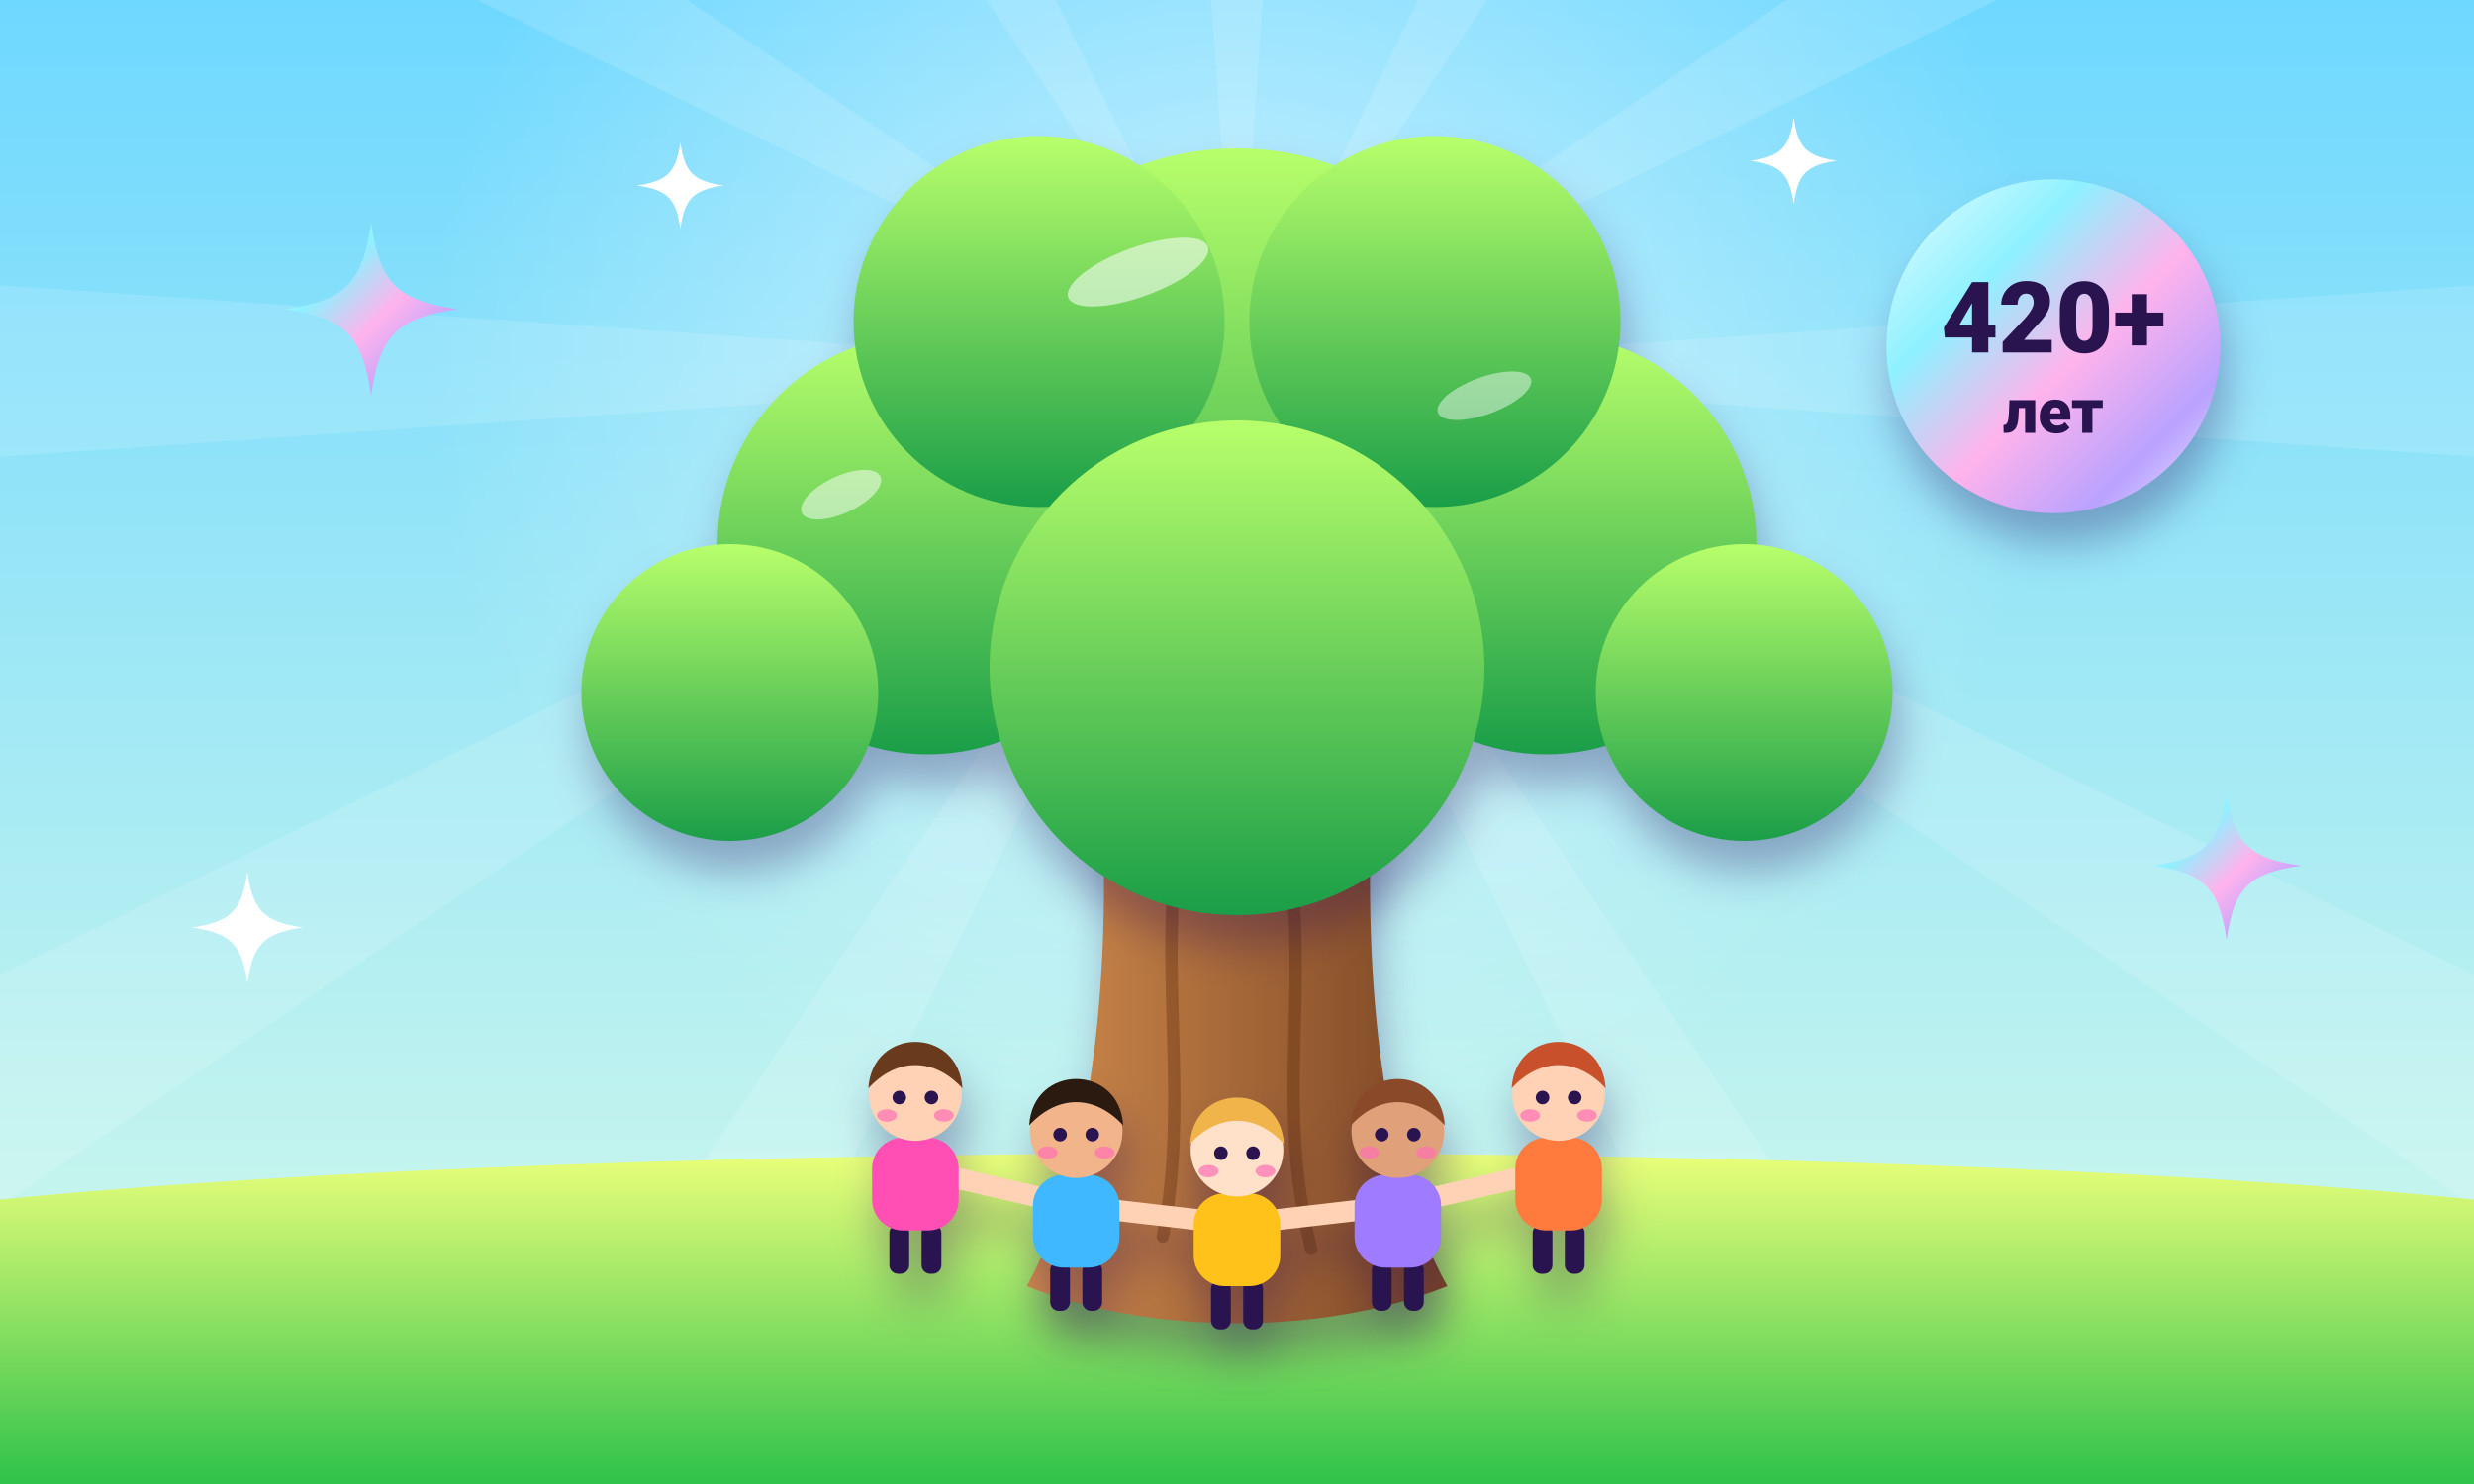
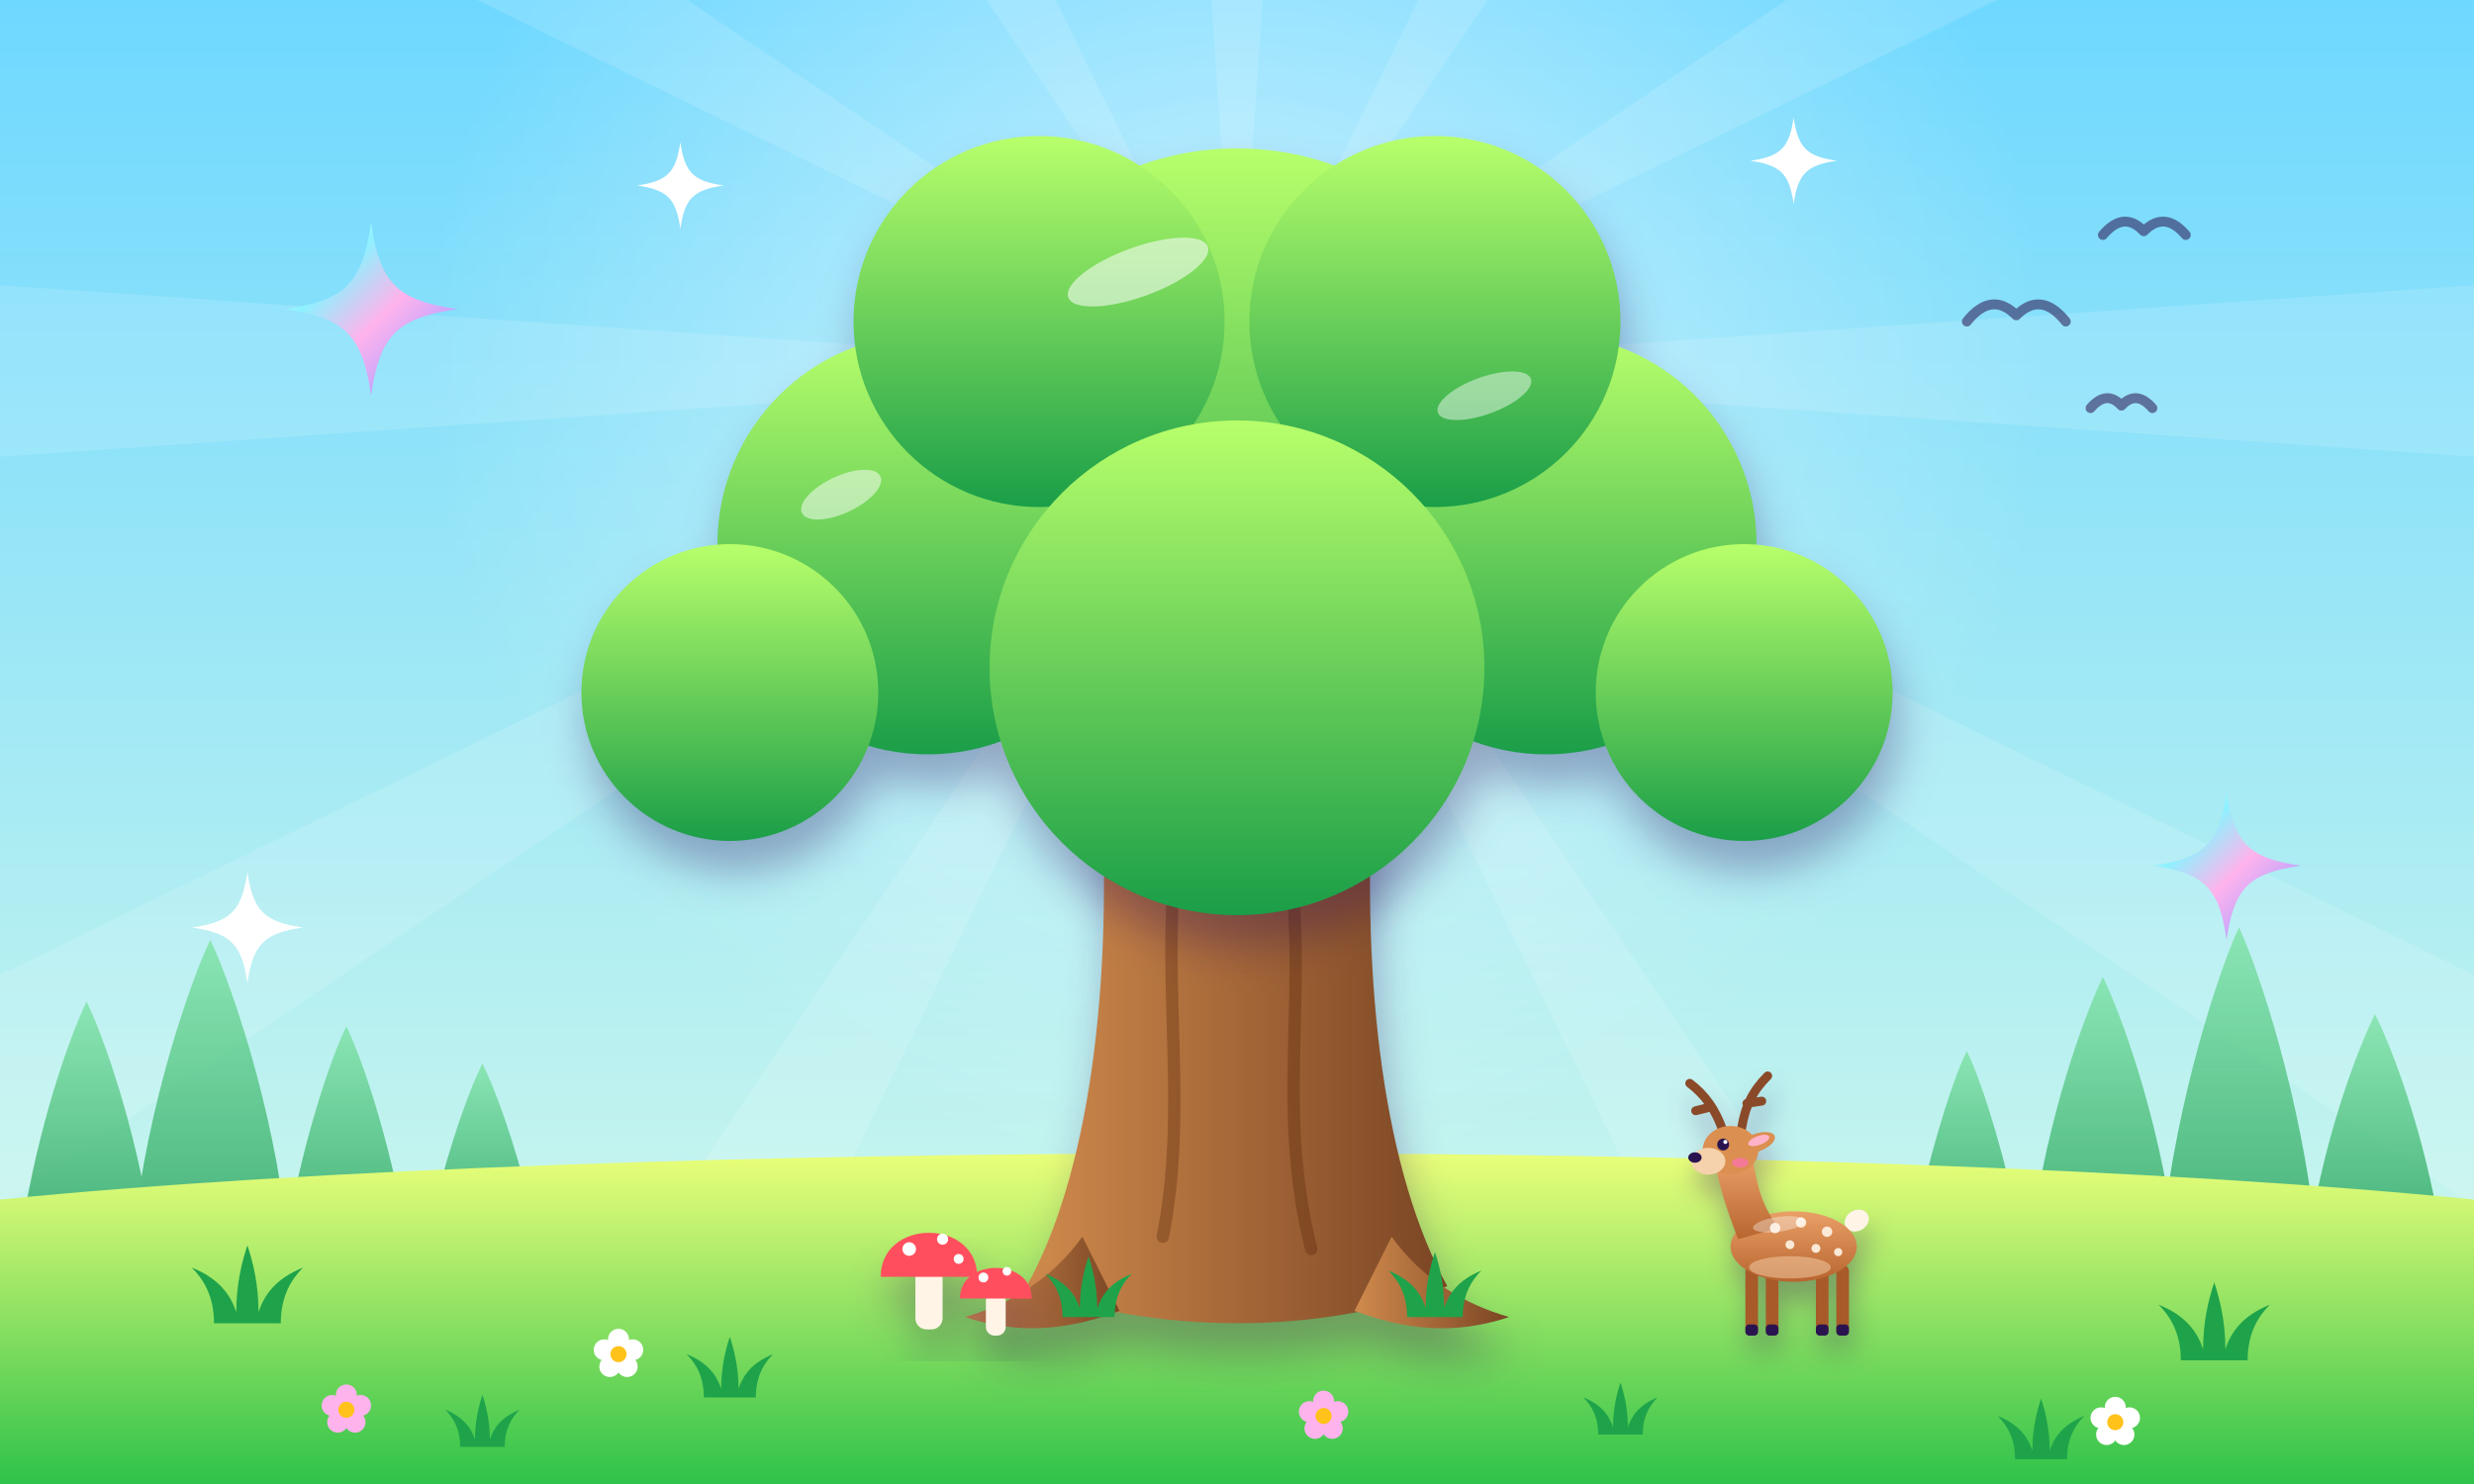
<svg xmlns="http://www.w3.org/2000/svg" viewBox="0 0 400 240">
  <defs>
    <linearGradient id="bg" x1="0" y1="0" x2="0" y2="1">
      <stop offset="0" stop-color="#6FD8FF" />
      <stop offset="1" stop-color="#D9FBEA" />
    </linearGradient>
    <radialGradient id="glow" cx="0.5" cy="0.5" r="0.5">
      <stop offset="0" stop-color="#fff" stop-opacity="0.55" />
      <stop offset="1" stop-color="#fff" stop-opacity="0" />
    </radialGradient>
    <linearGradient id="lime" x1="0" y1="0" x2="0" y2="1">
      <stop offset="0" stop-color="#EAFF7A" />
      <stop offset="1" stop-color="#2FC24A" />
    </linearGradient>
    <linearGradient id="holo" x1="0" y1="0" x2="1" y2="1">
      <stop offset="0" stop-color="#E8FDFF" />
      <stop offset="0.3" stop-color="#8EF1FF" />
      <stop offset="0.55" stop-color="#FFB3EC" />
      <stop offset="0.8" stop-color="#B9A2FF" />
      <stop offset="1" stop-color="#F3EEFF" />
    </linearGradient>
    <filter id="st" x="-25%" y="-25%" width="150%" height="150%" color-interpolation-filters="sRGB">
      <feGaussianBlur in="SourceAlpha" stdDeviation="3.5" result="b" />
      <feOffset in="b" dx="1" dy="5" result="bo" />
      <feFlood flood-color="#2A0A5A" flood-opacity="0.32" />
      <feComposite in2="bo" operator="in" result="sh" />
      <feMerge>
        <feMergeNode in="sh" />
        <feMergeNode in="SourceGraphic" />
      </feMerge>
    </filter>
    <linearGradient id="crown" x1="0" y1="0" x2="0" y2="1">
      <stop offset="0" stop-color="#B8FF6B" />
      <stop offset="1" stop-color="#1A9E48" />
    </linearGradient>
    <linearGradient id="bark" x1="0" y1="0" x2="1" y2="0">
      <stop offset="0" stop-color="#D08A4C" />
      <stop offset="1" stop-color="#7A4524" />
+     </linearGradient>
+     <linearGradient id="pineFar" x1="0" y1="0" x2="0" y2="1">
+       <stop offset="0" stop-color="#7FE3A6" />
+       <stop offset="1" stop-color="#2FA862" />
+     </linearGradient>
+     <linearGradient id="fawn" x1="0" y1="0" x2="0" y2="1">
+       <stop offset="0" stop-color="#E9A066" />
+       <stop offset="1" stop-color="#B8652F" />
    </linearGradient>
  </defs>
  <rect width="400" height="240" fill="url(#bg)" />
  <g fill="#fff" opacity="0.13">
    <path d="M200 60 L719 24 L719 96Z" />
    <path d="M200 60 L667 288 L631 351Z" />
    <path d="M200 60 L491 491 L428 527Z" />
    <path d="M200 60 L236 579 L164 579Z" />
    <path d="M200 60 L-28 527 L-91 491Z" />
    <path d="M200 60 L-231 351 L-267 288Z" />
    <path d="M200 60 L-319 96 L-319 24Z" />
    <path d="M200 60 L-267 -168 L-231 -231Z" />
    <path d="M200 60 L-91 -371 L-28 -407Z" />
    <path d="M200 60 L164 -459 L236 -459Z" />
    <path d="M200 60 L428 -407 L491 -371Z" />
    <path d="M200 60 L631 -231 L667 -168Z" />
  </g>
  <circle cx="200" cy="60" r="130" fill="url(#glow)" />
+   <g fill="url(#pineFar)" opacity="0.8">
+     <path d="M4 196 C7 179 12 166 14 162 C16 166 21 179 24 196Z" />
+     <path d="M22 196 C25 174 32 156 34 152 C36 156 43 174 46 196Z" />
+     <path d="M47 196 C50 181 54 170 56 166 C58 170 62 181 65 196Z" />
+     <path d="M70 196 C73 184 76 176 78 172 C80 176 83 184 86 196Z" />
+     <path d="M310 196 C313 183 316 174 318 170 C320 174 323 183 326 196Z" />
+     <path d="M329 196 C332 177 338 162 340 158 C342 162 348 177 351 196Z" />
+     <path d="M350 196 C353 173 360 154 362 150 C364 154 371 173 374 196Z" />
+     <path d="M374 196 C377 180 382 168 384 164 C386 168 391 180 394 196Z" />
+   </g>
  <path d="M0 194 C100 184 300 184 400 194 V240 H0Z" fill="url(#lime)" />
  <g filter="url(#st)">
    <path d="M166 208 C176 190 180 160 178 126 L222 126 C220 160 224 190 234 208 C214 216 186 216 166 208 Z" fill="url(#bark)" />
+     <path d="M175 200 C170 207 163 211 156 213 C165 216 173 215 181 212Z" fill="url(#bark)" />
+     <path d="M225 200 C230 207 237 211 244 213 C235 216 227 215 219 212Z" fill="url(#bark)" />
  </g>
  <g stroke="rgba(90,40,10,0.35)" stroke-width="2" fill="none" stroke-linecap="round">
    <path d="M190 140 C188 160 192 180 188 200" />
    <path d="M208 136 C212 160 206 178 212 202" />
  </g>
  <g filter="url(#st)">
    <circle cx="200" cy="70" r="46" fill="url(#crown)" />
    <circle cx="150" cy="88" r="34" fill="url(#crown)" />
    <circle cx="250" cy="88" r="34" fill="url(#crown)" />
    <circle cx="168" cy="52" r="30" fill="url(#crown)" />
    <circle cx="232" cy="52" r="30" fill="url(#crown)" />
    <circle cx="118" cy="112" r="24" fill="url(#crown)" />
    <circle cx="282" cy="112" r="24" fill="url(#crown)" />
    <circle cx="200" cy="108" r="40" fill="url(#crown)" />
  </g>
  <ellipse cx="184" cy="44" rx="12" ry="4" transform="rotate(-20 184 44)" fill="#fff" opacity="0.55" />
  <ellipse cx="136" cy="80" rx="7" ry="3" transform="rotate(-25 136 80)" fill="#fff" opacity="0.5" />
  <ellipse cx="240" cy="64" rx="8" ry="3" transform="rotate(-20 240 64)" fill="#fff" opacity="0.45" />
+   <g fill="#1FA34A">
+     <path d="M-6 0 C-6 -5 -8 -8 -10 -10 C-5 -8 -3 -5 -2 -2 C-2 -7 -1 -11 0 -14 C1 -11 2 -7 2 -2 C3 -5 5 -8 10 -10 C8 -8 6 -5 6 0Z" transform="translate(176 213) scale(0.7)" />
+     <path d="M-6 0 C-6 -5 -8 -8 -10 -10 C-5 -8 -3 -5 -2 -2 C-2 -7 -1 -11 0 -14 C1 -11 2 -7 2 -2 C3 -5 5 -8 10 -10 C8 -8 6 -5 6 0Z" transform="translate(232 213) scale(0.75)" />
+     <path d="M-6 0 C-6 -5 -8 -8 -10 -10 C-5 -8 -3 -5 -2 -2 C-2 -7 -1 -11 0 -14 C1 -11 2 -7 2 -2 C3 -5 5 -8 10 -10 C8 -8 6 -5 6 0Z" transform="translate(40 214) scale(0.9)" />
+     <path d="M-6 0 C-6 -5 -8 -8 -10 -10 C-5 -8 -3 -5 -2 -2 C-2 -7 -1 -11 0 -14 C1 -11 2 -7 2 -2 C3 -5 5 -8 10 -10 C8 -8 6 -5 6 0Z" transform="translate(118 226) scale(0.7)" />
+     <path d="M-6 0 C-6 -5 -8 -8 -10 -10 C-5 -8 -3 -5 -2 -2 C-2 -7 -1 -11 0 -14 C1 -11 2 -7 2 -2 C3 -5 5 -8 10 -10 C8 -8 6 -5 6 0Z" transform="translate(358 220) scale(0.9)" />
+     <path d="M-6 0 C-6 -5 -8 -8 -10 -10 C-5 -8 -3 -5 -2 -2 C-2 -7 -1 -11 0 -14 C1 -11 2 -7 2 -2 C3 -5 5 -8 10 -10 C8 -8 6 -5 6 0Z" transform="translate(262 232) scale(0.6)" />
+     <path d="M-6 0 C-6 -5 -8 -8 -10 -10 C-5 -8 -3 -5 -2 -2 C-2 -7 -1 -11 0 -14 C1 -11 2 -7 2 -2 C3 -5 5 -8 10 -10 C8 -8 6 -5 6 0Z" transform="translate(78 234) scale(0.6)" />
+     <path d="M-6 0 C-6 -5 -8 -8 -10 -10 C-5 -8 -3 -5 -2 -2 C-2 -7 -1 -11 0 -14 C1 -11 2 -7 2 -2 C3 -5 5 -8 10 -10 C8 -8 6 -5 6 0Z" transform="translate(330 236) scale(0.7)" />
+   </g>
  <g filter="url(#st)">
-     <path d="M148.0 189.0 L174.0 195.0 L200.0 198.0 L226.0 195.0 L252.0 189.0" stroke="#FFD2B5" stroke-width="3.4" fill="none" stroke-linecap="round" stroke-linejoin="round" />
-     <rect x="143.8" y="198.0" width="3.2" height="8" rx="1.4" fill="#2A1450" />
-     <rect x="149.0" y="198.0" width="3.2" height="8" rx="1.4" fill="#2A1450" />
-     <rect x="141.0" y="184.0" width="14" height="15" rx="5" fill="#FF4FB4" />
-     <circle cx="148.0" cy="177.0" r="7.5" fill="#FFD2B5" />
-     <path d="M140.4 176.0 C141.0 166.0 155.0 166.0 155.6 176.0 C151.0 171.0 145.0 171.0 140.4 176.0Z" fill="#6A3A1C" />
-     <rect x="169.8" y="204.0" width="3.2" height="8" rx="1.4" fill="#2A1450" />
-     <rect x="175.0" y="204.0" width="3.2" height="8" rx="1.4" fill="#2A1450" />
-     <rect x="167.0" y="190.0" width="14" height="15" rx="5" fill="#3FB8FF" />
-     <circle cx="174.0" cy="183.0" r="7.5" fill="#F2B48A" />
-     <path d="M166.4 182.0 C167.0 172.0 181.0 172.0 181.6 182.0 C177.0 177.0 171.0 177.0 166.4 182.0Z" fill="#2A1A10" />
-     <rect x="195.8" y="207.0" width="3.2" height="8" rx="1.4" fill="#2A1450" />
-     <rect x="201.0" y="207.0" width="3.2" height="8" rx="1.4" fill="#2A1450" />
-     <rect x="193.0" y="193.0" width="14" height="15" rx="5" fill="#FFC21A" />
-     <circle cx="200.0" cy="186.0" r="7.5" fill="#FFE0C8" />
-     <path d="M192.4 185.0 C193.0 175.0 207.0 175.0 207.6 185.0 C203.0 180.0 197.0 180.0 192.4 185.0Z" fill="#F0B44A" />
-     <rect x="221.8" y="204.0" width="3.2" height="8" rx="1.4" fill="#2A1450" />
-     <rect x="227.0" y="204.0" width="3.2" height="8" rx="1.4" fill="#2A1450" />
-     <rect x="219.0" y="190.0" width="14" height="15" rx="5" fill="#9F7BFF" />
-     <circle cx="226.0" cy="183.0" r="7.5" fill="#E0A07A" />
-     <path d="M218.4 182.0 C219.0 172.0 233.0 172.0 233.6 182.0 C229.0 177.0 223.0 177.0 218.4 182.0Z" fill="#8A4A2A" />
-     <rect x="247.8" y="198.0" width="3.2" height="8" rx="1.4" fill="#2A1450" />
-     <rect x="253.0" y="198.0" width="3.2" height="8" rx="1.4" fill="#2A1450" />
-     <rect x="245.0" y="184.0" width="14" height="15" rx="5" fill="#FF7A3D" />
-     <circle cx="252.0" cy="177.0" r="7.5" fill="#FFD2B5" />
-     <path d="M244.4 176.0 C245.0 166.0 259.0 166.0 259.6 176.0 C255.0 171.0 249.0 171.0 244.4 176.0Z" fill="#C8502A" />
-   </g>
-   <circle cx="145.4" cy="177.5" r="1.1" fill="#2A1450" />
-   <circle cx="150.6" cy="177.5" r="1.1" fill="#2A1450" />
-   <ellipse cx="143.4" cy="180.4" rx="1.6" ry="1" fill="#FF6FB5" opacity="0.7" />
-   <ellipse cx="152.6" cy="180.4" rx="1.6" ry="1" fill="#FF6FB5" opacity="0.7" />
-   <circle cx="171.4" cy="183.5" r="1.1" fill="#2A1450" />
-   <circle cx="176.6" cy="183.5" r="1.1" fill="#2A1450" />
-   <ellipse cx="169.4" cy="186.4" rx="1.6" ry="1" fill="#FF6FB5" opacity="0.7" />
-   <ellipse cx="178.6" cy="186.4" rx="1.6" ry="1" fill="#FF6FB5" opacity="0.7" />
-   <circle cx="197.4" cy="186.5" r="1.1" fill="#2A1450" />
-   <circle cx="202.6" cy="186.5" r="1.1" fill="#2A1450" />
-   <ellipse cx="195.4" cy="189.4" rx="1.6" ry="1" fill="#FF6FB5" opacity="0.7" />
-   <ellipse cx="204.6" cy="189.4" rx="1.6" ry="1" fill="#FF6FB5" opacity="0.7" />
-   <circle cx="223.4" cy="183.5" r="1.1" fill="#2A1450" />
-   <circle cx="228.6" cy="183.5" r="1.1" fill="#2A1450" />
-   <ellipse cx="221.4" cy="186.4" rx="1.6" ry="1" fill="#FF6FB5" opacity="0.7" />
-   <ellipse cx="230.6" cy="186.4" rx="1.6" ry="1" fill="#FF6FB5" opacity="0.7" />
-   <circle cx="249.4" cy="177.5" r="1.1" fill="#2A1450" />
-   <circle cx="254.6" cy="177.5" r="1.1" fill="#2A1450" />
-   <ellipse cx="247.4" cy="180.4" rx="1.6" ry="1" fill="#FF6FB5" opacity="0.7" />
-   <ellipse cx="256.6" cy="180.4" rx="1.6" ry="1" fill="#FF6FB5" opacity="0.7" />
-   <g filter="url(#st)">
-     <circle cx="332" cy="56" r="27" fill="url(#holo)" />
-   </g>
-   <text x="332" y="57" font-family="system-ui, -apple-system, Segoe UI, Roboto, sans-serif" font-size="16" font-weight="900" text-anchor="middle" fill="#2A1450">420+</text>
-   <text x="332" y="70" font-family="system-ui, -apple-system, Segoe UI, Roboto, sans-serif" font-size="10" font-weight="800" text-anchor="middle" fill="#2A1450">лет</text>
+     <rect x="148" y="205" width="4.4" height="10" rx="1.8" fill="#FFF4E6" />
+     <path d="M142.4 206.5 C142.4 197 158 197 158 206.5 Z" fill="#FF4F5E" />
+     <rect x="159.4" y="209" width="3.2" height="7" rx="1.4" fill="#FFF4E6" />
+     <path d="M155.2 210 C155.2 203.4 166.8 203.4 166.8 210 Z" fill="#FF4F5E" />
+   </g>
+   <g fill="#fff">
+     <circle cx="147" cy="202" r="1.1" />
+     <circle cx="152.4" cy="200.4" r="0.9" />
+     <circle cx="155" cy="203.6" r="0.8" />
+     <circle cx="159" cy="206.6" r="0.8" />
+     <circle cx="162.8" cy="205.6" r="0.7" />
+   </g>
+   <g transform="translate(290 216) scale(0.6)">
+     <g filter="url(#st)">
+       <rect x="-13" y="-19" width="3.4" height="19" rx="1.6" fill="#A85A28" />
+       <rect x="-7.5" y="-19" width="3.4" height="19" rx="1.6" fill="#A85A28" />
+       <rect x="6" y="-19" width="3.4" height="19" rx="1.6" fill="#A85A28" />
+       <rect x="11.5" y="-19" width="3.4" height="19" rx="1.6" fill="#A85A28" />
+       <ellipse cx="17" cy="-31" rx="3.4" ry="2.8" transform="rotate(-30 17 -31)" fill="#FFF4E6" />
+       <ellipse cx="0" cy="-24" rx="17" ry="9.5" fill="url(#fawn)" />
+       <path d="M-15 -26 C-18 -34 -20 -40 -21 -46 L-11 -48 C-10 -40 -8 -34 -4 -29 Z" fill="url(#fawn)" />
+       <path d="M-19 -55 C-21 -61 -24 -65 -28 -68 M-22.4 -61.6 L-26.4 -60.6 M-14 -56 C-13 -62 -11 -66 -7 -70 M-12.6 -62.6 L-8.6 -63.2" stroke="#8A4A2A" stroke-width="2.4" stroke-linecap="round" fill="none" />
+       <ellipse cx="-10" cy="-52" rx="5.2" ry="2.4" transform="rotate(-20 -10 -52)" fill="#DB8F50" />
+       <ellipse cx="-17" cy="-50" rx="7.5" ry="6.5" fill="#DB8F50" />
+       <ellipse cx="-23" cy="-47" rx="4.6" ry="3.6" fill="#F6D2AC" />
+     </g>
+     <rect x="-13" y="-3" width="3.4" height="3" rx="1" fill="#2A1450" />
+     <rect x="-7.5" y="-3" width="3.4" height="3" rx="1" fill="#2A1450" />
+     <rect x="6" y="-3" width="3.4" height="3" rx="1" fill="#2A1450" />
+     <rect x="11.5" y="-3" width="3.4" height="3" rx="1" fill="#2A1450" />
+     <ellipse cx="-1" cy="-18.4" rx="11" ry="3" fill="#F6D2AC" opacity="0.5" />
+     <g fill="#FFF4E6" opacity="0.9">
+       <circle cx="-5" cy="-29" r="1.4" />
+       <circle cx="2" cy="-30.5" r="1.4" />
+       <circle cx="9" cy="-28" r="1.4" />
+       <circle cx="-1" cy="-24.5" r="1.2" />
+       <circle cx="6" cy="-23.5" r="1.2" />
+       <circle cx="12" cy="-22.5" r="1.1" />
+     </g>
+     <ellipse cx="-9.4" cy="-52.6" rx="3" ry="1.2" transform="rotate(-20 -9.4 -52.6)" fill="#FFB3C8" />
+     <ellipse cx="-26.6" cy="-48" rx="1.8" ry="1.4" fill="#2A1450" />
+     <circle cx="-19" cy="-51.5" r="1.6" fill="#2A1450" />
+     <circle cx="-18.4" cy="-52.2" r="0.55" fill="#fff" />
+     <ellipse cx="-14.4" cy="-46.6" rx="2.2" ry="1.3" fill="#FF6FB5" opacity="0.7" />
+     <ellipse cx="-4" cy="-30" rx="7" ry="2" transform="rotate(-8 -4 -30)" fill="#fff" opacity="0.35" />
+   </g>
+   <g transform="translate(100 219)">
+     <g fill="#fff">
+       <circle cx="0" cy="-2.4" r="1.7" />
+       <circle cx="2.3" cy="-0.7" r="1.7" />
+       <circle cx="1.4" cy="2" r="1.7" />
+       <circle cx="-1.4" cy="2" r="1.7" />
+       <circle cx="-2.3" cy="-0.7" r="1.7" />
+     </g>
+     <circle r="1.3" fill="#FFC21A" />
+   </g>
+   <g transform="translate(214 229)">
+     <g fill="#FFB3EC">
+       <circle cx="0" cy="-2.4" r="1.7" />
+       <circle cx="2.3" cy="-0.7" r="1.7" />
+       <circle cx="1.4" cy="2" r="1.7" />
+       <circle cx="-1.4" cy="2" r="1.7" />
+       <circle cx="-2.3" cy="-0.7" r="1.7" />
+     </g>
+     <circle r="1.3" fill="#FFC21A" />
+   </g>
+   <g transform="translate(342 230)">
+     <g fill="#fff">
+       <circle cx="0" cy="-2.4" r="1.7" />
+       <circle cx="2.3" cy="-0.7" r="1.7" />
+       <circle cx="1.4" cy="2" r="1.7" />
+       <circle cx="-1.4" cy="2" r="1.7" />
+       <circle cx="-2.3" cy="-0.7" r="1.7" />
+     </g>
+     <circle r="1.3" fill="#FFC21A" />
+   </g>
+   <g transform="translate(56 228)">
+     <g fill="#FFB3EC">
+       <circle cx="0" cy="-2.4" r="1.7" />
+       <circle cx="2.3" cy="-0.7" r="1.7" />
+       <circle cx="1.4" cy="2" r="1.7" />
+       <circle cx="-1.4" cy="2" r="1.7" />
+       <circle cx="-2.3" cy="-0.7" r="1.7" />
+     </g>
+     <circle r="1.3" fill="#FFC21A" />
+   </g>
+   <g stroke="#2A1450" stroke-width="1.6" stroke-linecap="round" stroke-linejoin="round" fill="none" opacity="0.55">
+     <path d="M318 52 Q322 47 326 51 Q330 47 334 52" />
+     <path d="M340 38 Q343.4 34 346.6 37.4 Q350 34 353.4 38" />
+     <path d="M338 66 Q340.6 63 343 65.6 Q345.4 63 348 66" />
+   </g>
  <path d="M0-10C1-3 3-1 10 0 3 1 1 3 0 10-1 3-3 1-10 0-3-1-1-3 0-10Z" transform="translate(60 50) scale(1.4)" fill="url(#holo)" />
  <path d="M0-10C1-3 3-1 10 0 3 1 1 3 0 10-1 3-3 1-10 0-3-1-1-3 0-10Z" transform="translate(40 150) scale(0.9)" fill="#fff" />
  <path d="M0-10C1-3 3-1 10 0 3 1 1 3 0 10-1 3-3 1-10 0-3-1-1-3 0-10Z" transform="translate(360 140) scale(1.2)" fill="url(#holo)" />
  <path d="M0-10C1-3 3-1 10 0 3 1 1 3 0 10-1 3-3 1-10 0-3-1-1-3 0-10Z" transform="translate(290 26) scale(0.7)" fill="#fff" />
  <path d="M0-10C1-3 3-1 10 0 3 1 1 3 0 10-1 3-3 1-10 0-3-1-1-3 0-10Z" transform="translate(110 30) scale(0.7)" fill="#fff" />
</svg>
